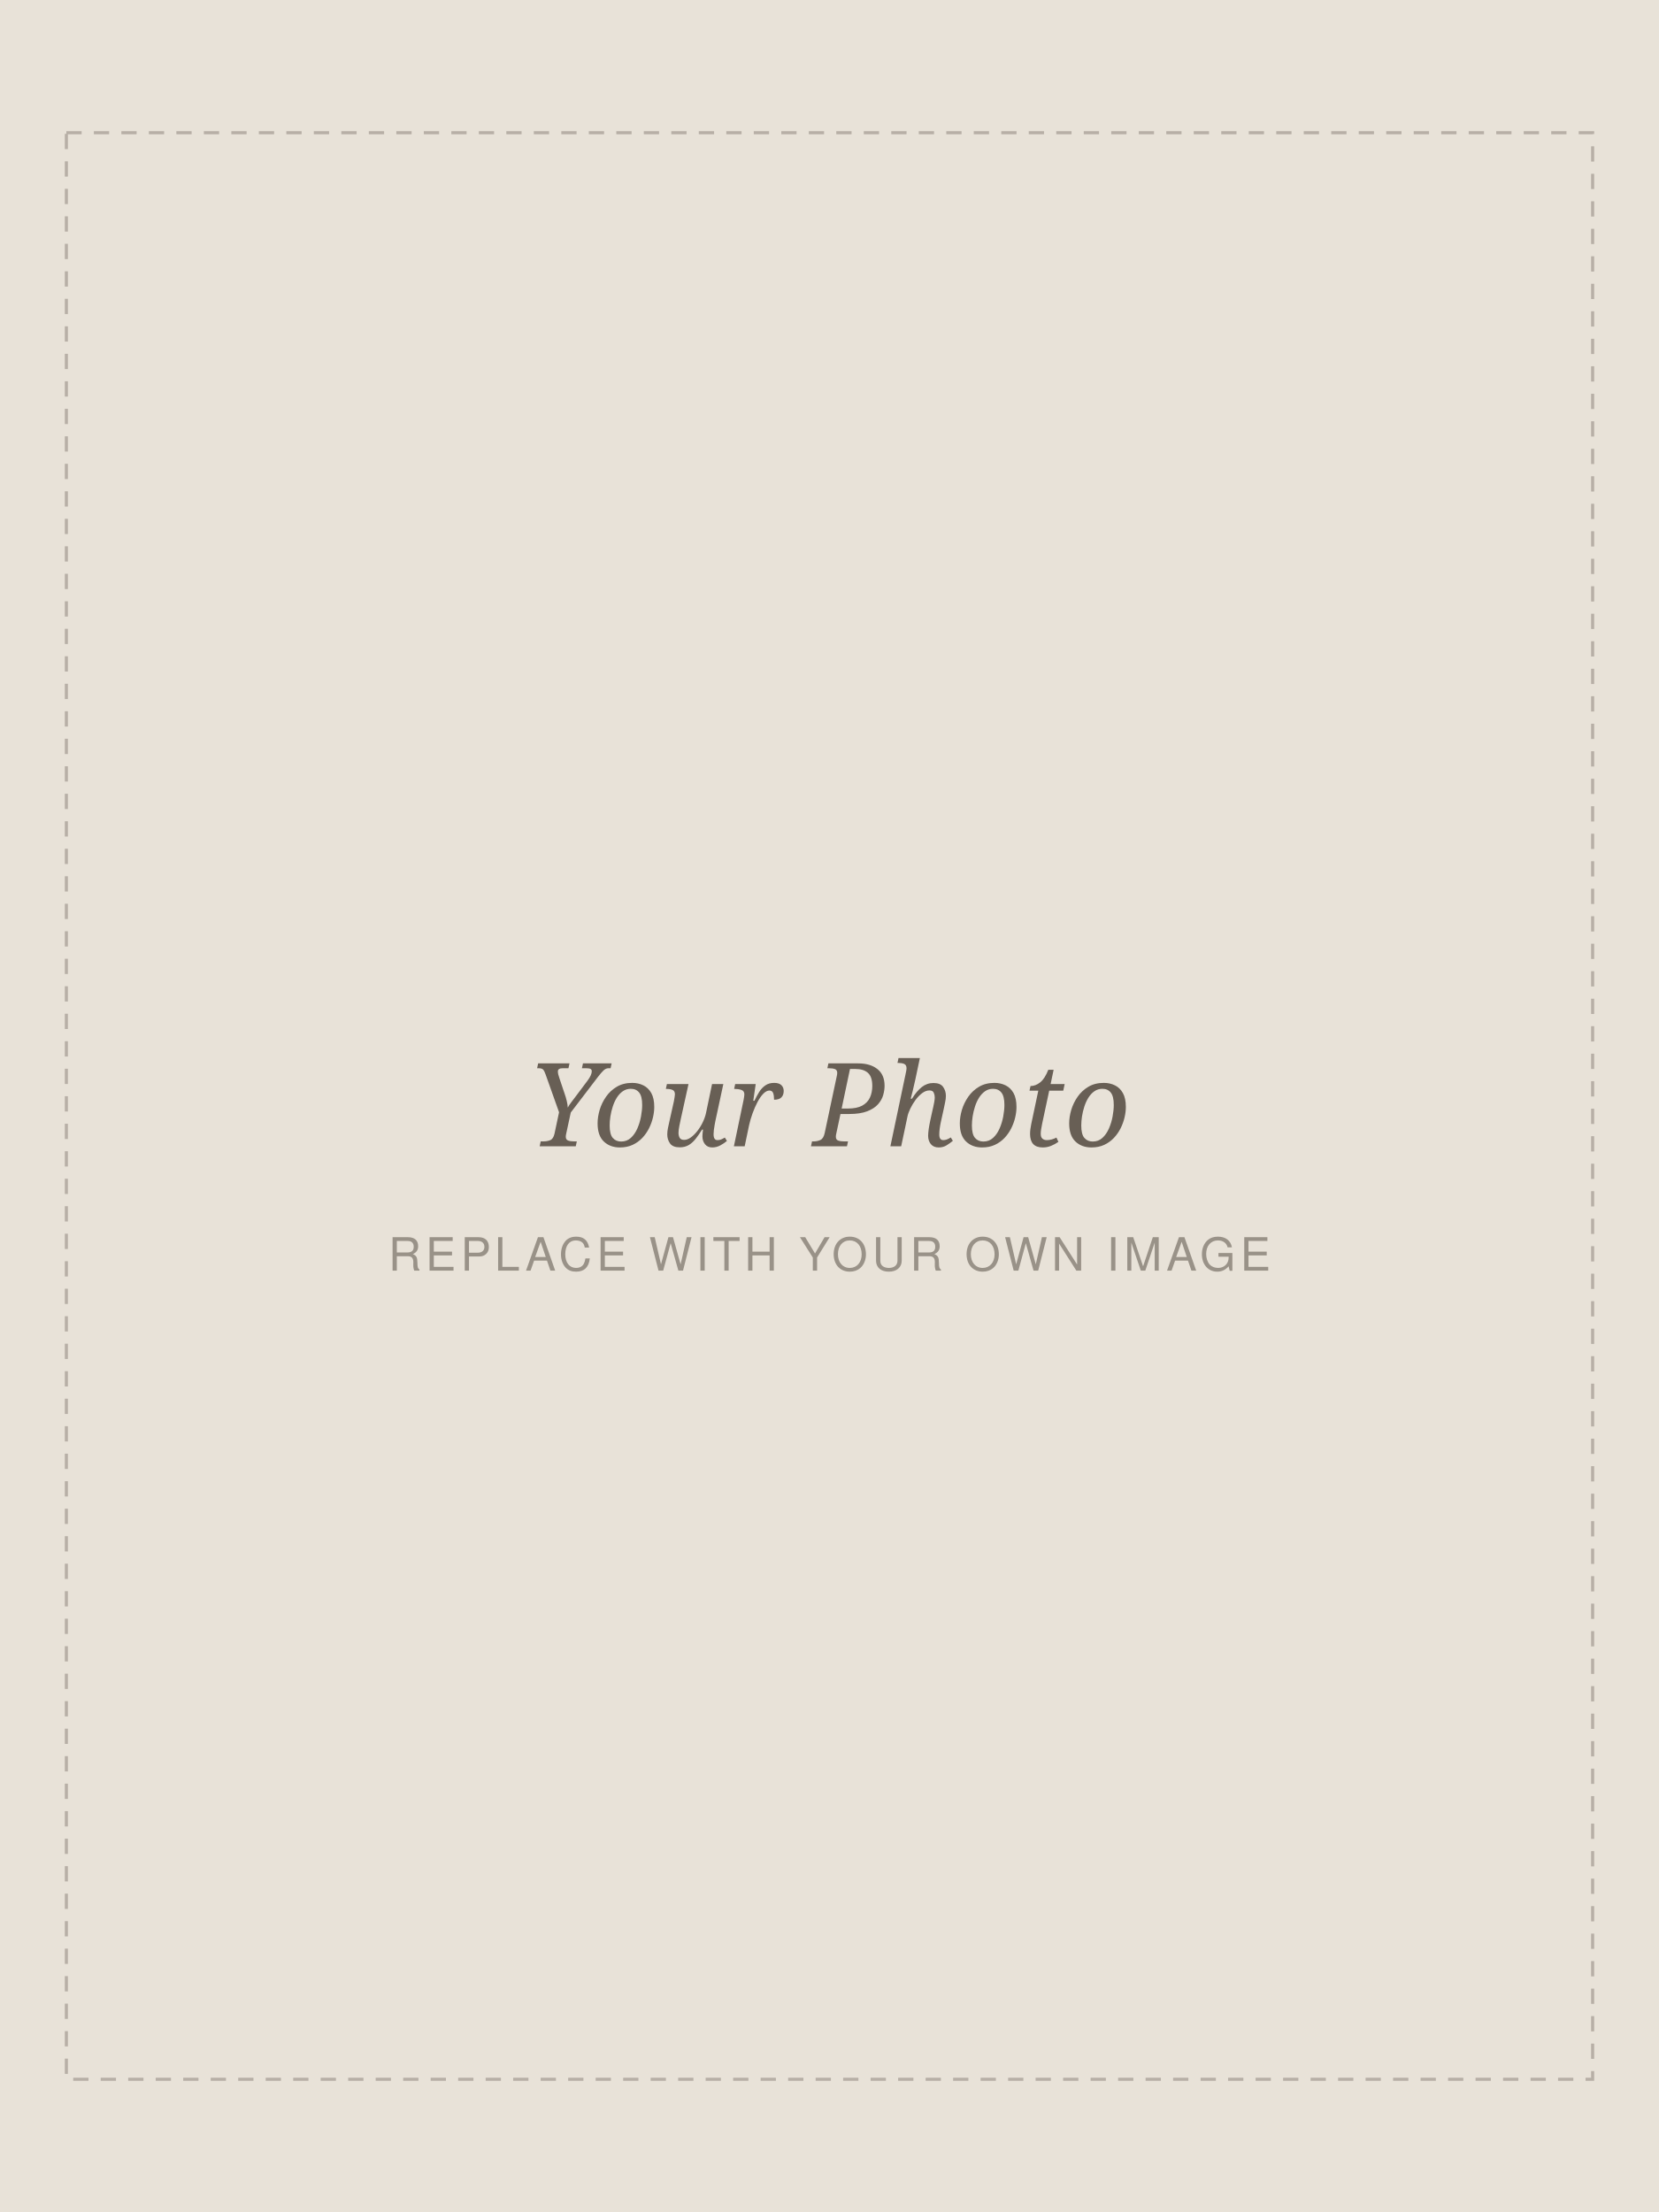
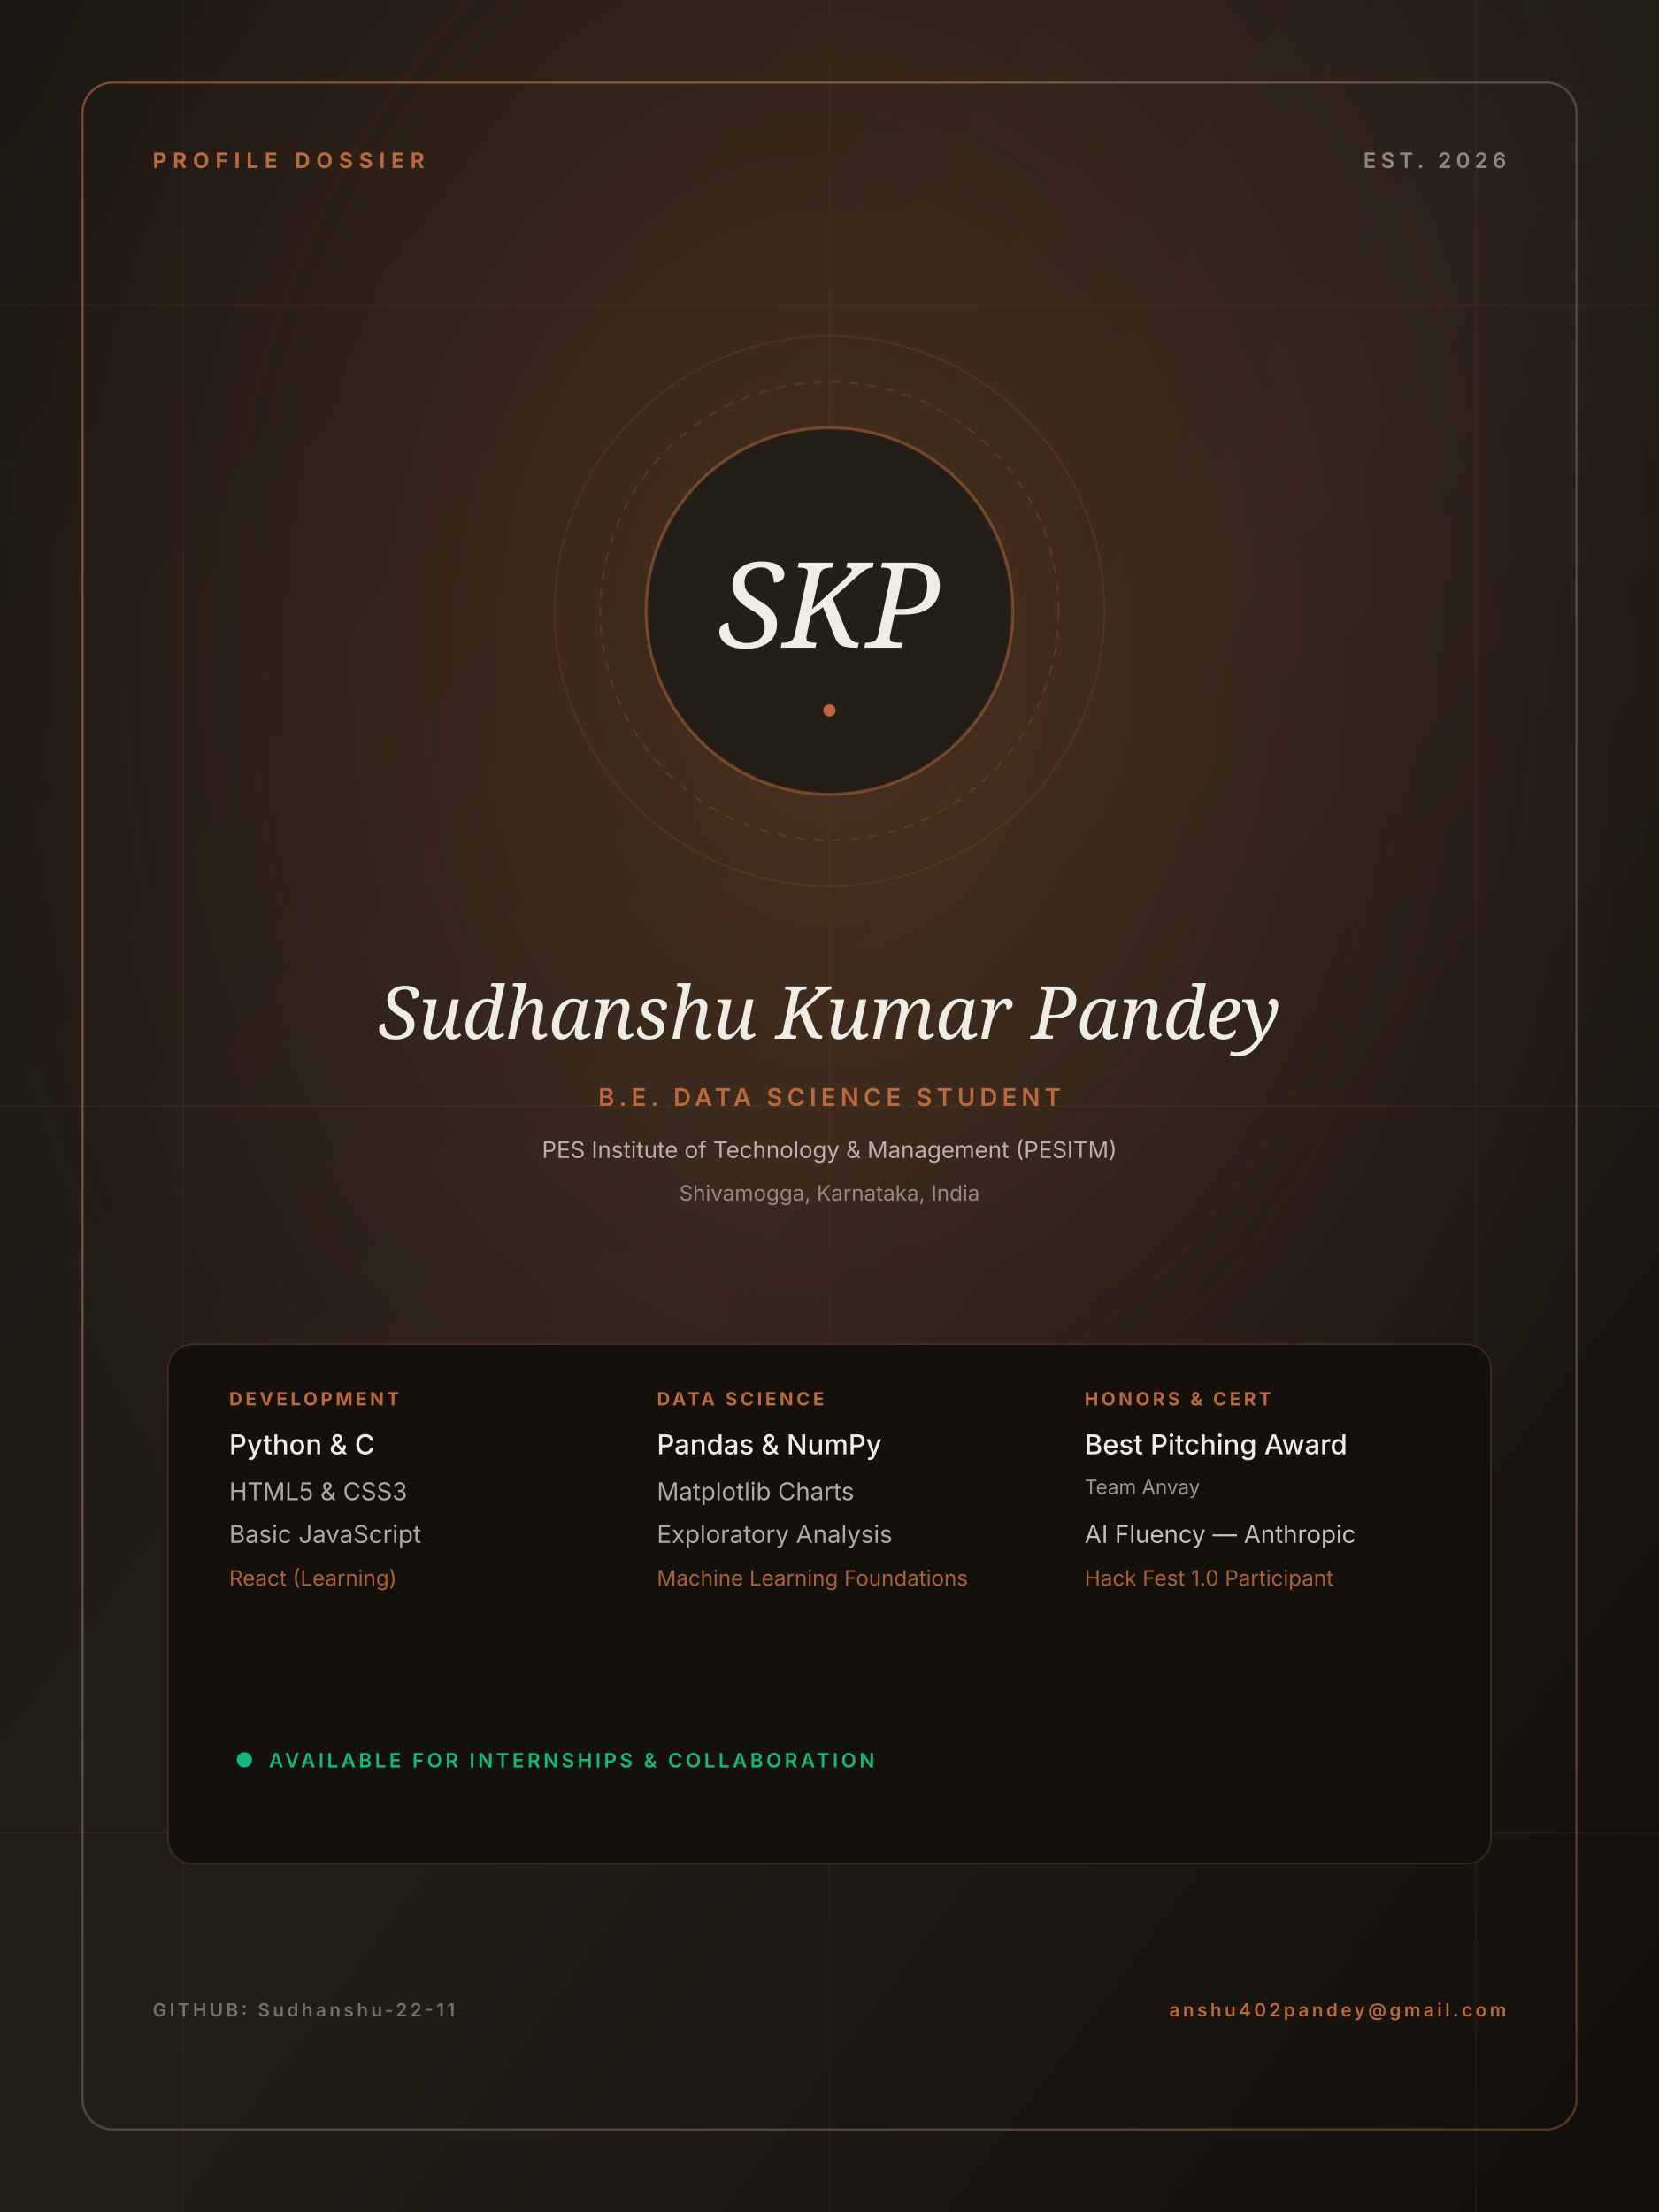
<svg xmlns="http://www.w3.org/2000/svg" width="1086" height="1448" viewBox="0 0 1086 1448">
-   <rect width="1086" height="1448" fill="#e8e2d8" />
-   <rect x="43.44" y="86.88" width="999.12" height="1274.24" fill="none" stroke="#241a10" stroke-opacity="0.25" stroke-width="2" stroke-dasharray="10 8" />
-   <text x="50%" y="50%" text-anchor="middle" dominant-baseline="middle" font-family="Georgia, serif" font-style="italic" font-size="76" fill="#241a10" fill-opacity="0.65">Your Photo</text>
-   <text x="50%" y="821.74" text-anchor="middle" dominant-baseline="middle" font-family="Helvetica, Arial, sans-serif" font-size="30" letter-spacing="3" fill="#241a10" fill-opacity="0.4">REPLACE WITH YOUR OWN IMAGE</text>
+   <defs>
+     <linearGradient id="profile-bg" x1="0%" y1="0%" x2="100%" y2="100%">
+       <stop offset="0%" stop-color="#1b1712" />
+       <stop offset="50%" stop-color="#241e18" />
+       <stop offset="100%" stop-color="#120f0c" />
+     </linearGradient>
+     <radialGradient id="profile-glow" cx="50%" cy="30%" r="55%">
+       <stop offset="0%" stop-color="#bb693a" stop-opacity="0.25" />
+       <stop offset="100%" stop-color="#bb693a" stop-opacity="0" />
+     </radialGradient>
+     <linearGradient id="profile-border" x1="0%" y1="0%" x2="100%" y2="100%">
+       <stop offset="0%" stop-color="#bb693a" stop-opacity="0.6" />
+       <stop offset="50%" stop-color="#f5e6d3" stop-opacity="0.2" />
+       <stop offset="100%" stop-color="#bb693a" stop-opacity="0.4" />
+     </linearGradient>
+   </defs>
+   <rect width="1086" height="1448" fill="url(#profile-bg)" />
+   <rect width="1086" height="1448" fill="url(#profile-glow)" />
+   <g stroke="#bb693a" stroke-opacity="0.08" stroke-width="1">
+     <line x1="120" y1="0" x2="120" y2="1448" />
+     <line x1="543" y1="0" x2="543" y2="1448" />
+     <line x1="966" y1="0" x2="966" y2="1448" />
+     <line x1="0" y1="200" x2="1086" y2="200" />
+     <line x1="0" y1="724" x2="1086" y2="724" />
+     <line x1="0" y1="1200" x2="1086" y2="1200" />
+   </g>
+   <rect x="54" y="54" width="978" height="1340" rx="20" fill="none" stroke="url(#profile-border)" stroke-width="1.5" />
+   <g transform="translate(100, 110)">
+     <text x="0" y="0" font-family="-apple-system, BlinkMacSystemFont, sans-serif" font-size="14" font-weight="700" letter-spacing="4" fill="#bb693a">PROFILE DOSSIER</text>
+     <text x="886" y="0" text-anchor="end" font-family="-apple-system, BlinkMacSystemFont, sans-serif" font-size="14" font-weight="600" letter-spacing="3" fill="#efece4" fill-opacity="0.5">EST. 2026</text>
+   </g>
+   <g transform="translate(543, 400)">
+     <circle cx="0" cy="0" r="180" fill="none" stroke="#bb693a" stroke-opacity="0.15" stroke-width="1" />
+     <circle cx="0" cy="0" r="150" fill="none" stroke="#bb693a" stroke-opacity="0.25" stroke-width="1" stroke-dasharray="6 6" />
+     <circle cx="0" cy="0" r="120" fill="#241e18" stroke="#bb693a" stroke-opacity="0.5" stroke-width="2" />
+     <text x="0" y="24" text-anchor="middle" font-family="Georgia, serif" font-style="italic" font-size="78" font-weight="400" fill="#efece4">SKP</text>
+     <circle cx="0" cy="65" r="4" fill="#bb693a" />
+   </g>
+   <g transform="translate(543, 680)" text-anchor="middle">
+     <text x="0" y="0" font-family="Georgia, serif" font-style="italic" font-size="48" font-weight="400" fill="#efece4">Sudhanshu Kumar Pandey</text>
+     <text x="0" y="44" font-family="-apple-system, BlinkMacSystemFont, sans-serif" font-size="16" font-weight="600" letter-spacing="3" fill="#bb693a">B.E. DATA SCIENCE STUDENT</text>
+     <text x="0" y="78" font-family="-apple-system, BlinkMacSystemFont, sans-serif" font-size="15" font-weight="400" fill="#efece4" fill-opacity="0.7">PES Institute of Technology &amp; Management (PESITM)</text>
+     <text x="0" y="106" font-family="-apple-system, BlinkMacSystemFont, sans-serif" font-size="14" font-weight="400" fill="#efece4" fill-opacity="0.5">Shivamogga, Karnataka, India</text>
+   </g>
+   <g transform="translate(110, 880)">
+     <rect width="866" height="340" rx="16" fill="#14110d" stroke="#bb693a" stroke-opacity="0.25" stroke-width="1" />
+     <g transform="translate(40, 40)">
+       <g transform="translate(0, 0)">
+         <text x="0" y="0" font-family="-apple-system, BlinkMacSystemFont, sans-serif" font-size="12" font-weight="700" letter-spacing="2" fill="#bb693a">DEVELOPMENT</text>
+         <text x="0" y="32" font-family="-apple-system, BlinkMacSystemFont, sans-serif" font-size="18" font-weight="500" fill="#efece4">Python &amp; C</text>
+         <text x="0" y="62" font-family="-apple-system, BlinkMacSystemFont, sans-serif" font-size="16" font-weight="400" fill="#efece4" fill-opacity="0.7">HTML5 &amp; CSS3</text>
+         <text x="0" y="90" font-family="-apple-system, BlinkMacSystemFont, sans-serif" font-size="16" font-weight="400" fill="#efece4" fill-opacity="0.7">Basic JavaScript</text>
+         <text x="0" y="118" font-family="-apple-system, BlinkMacSystemFont, sans-serif" font-size="14" font-weight="400" fill="#bb693a" fill-opacity="0.9">React (Learning)</text>
+       </g>
+       <g transform="translate(280, 0)">
+         <text x="0" y="0" font-family="-apple-system, BlinkMacSystemFont, sans-serif" font-size="12" font-weight="700" letter-spacing="2" fill="#bb693a">DATA SCIENCE</text>
+         <text x="0" y="32" font-family="-apple-system, BlinkMacSystemFont, sans-serif" font-size="18" font-weight="500" fill="#efece4">Pandas &amp; NumPy</text>
+         <text x="0" y="62" font-family="-apple-system, BlinkMacSystemFont, sans-serif" font-size="16" font-weight="400" fill="#efece4" fill-opacity="0.7">Matplotlib Charts</text>
+         <text x="0" y="90" font-family="-apple-system, BlinkMacSystemFont, sans-serif" font-size="16" font-weight="400" fill="#efece4" fill-opacity="0.7">Exploratory Analysis</text>
+         <text x="0" y="118" font-family="-apple-system, BlinkMacSystemFont, sans-serif" font-size="14" font-weight="400" fill="#bb693a" fill-opacity="0.9">Machine Learning Foundations</text>
+       </g>
+       <g transform="translate(560, 0)">
+         <text x="0" y="0" font-family="-apple-system, BlinkMacSystemFont, sans-serif" font-size="12" font-weight="700" letter-spacing="2" fill="#bb693a">HONORS &amp; CERT</text>
+         <text x="0" y="32" font-family="-apple-system, BlinkMacSystemFont, sans-serif" font-size="18" font-weight="500" fill="#efece4">Best Pitching Award</text>
+         <text x="0" y="58" font-family="-apple-system, BlinkMacSystemFont, sans-serif" font-size="13" font-weight="400" fill="#efece4" fill-opacity="0.6">Team Anvay</text>
+         <text x="0" y="90" font-family="-apple-system, BlinkMacSystemFont, sans-serif" font-size="16" font-weight="400" fill="#efece4" fill-opacity="0.8">AI Fluency — Anthropic</text>
+         <text x="0" y="118" font-family="-apple-system, BlinkMacSystemFont, sans-serif" font-size="14" font-weight="400" fill="#bb693a" fill-opacity="0.9">Hack Fest 1.0 Participant</text>
+       </g>
+     </g>
+     <g transform="translate(40, 260)">
+       <circle cx="10" cy="12" r="5" fill="#10b981" />
+       <text x="26" y="17" font-family="-apple-system, BlinkMacSystemFont, sans-serif" font-size="13" font-weight="600" letter-spacing="2" fill="#10b981">AVAILABLE FOR INTERNSHIPS &amp; COLLABORATION</text>
+     </g>
+   </g>
+   <g transform="translate(100, 1320)">
+     <text x="0" y="0" font-family="-apple-system, BlinkMacSystemFont, sans-serif" font-size="12" font-weight="600" letter-spacing="2" fill="#efece4" fill-opacity="0.4">GITHUB: Sudhanshu-22-11</text>
+     <text x="886" y="0" text-anchor="end" font-family="-apple-system, BlinkMacSystemFont, sans-serif" font-size="12" font-weight="600" letter-spacing="2" fill="#bb693a">anshu402pandey@gmail.com</text>
+   </g>
</svg>
